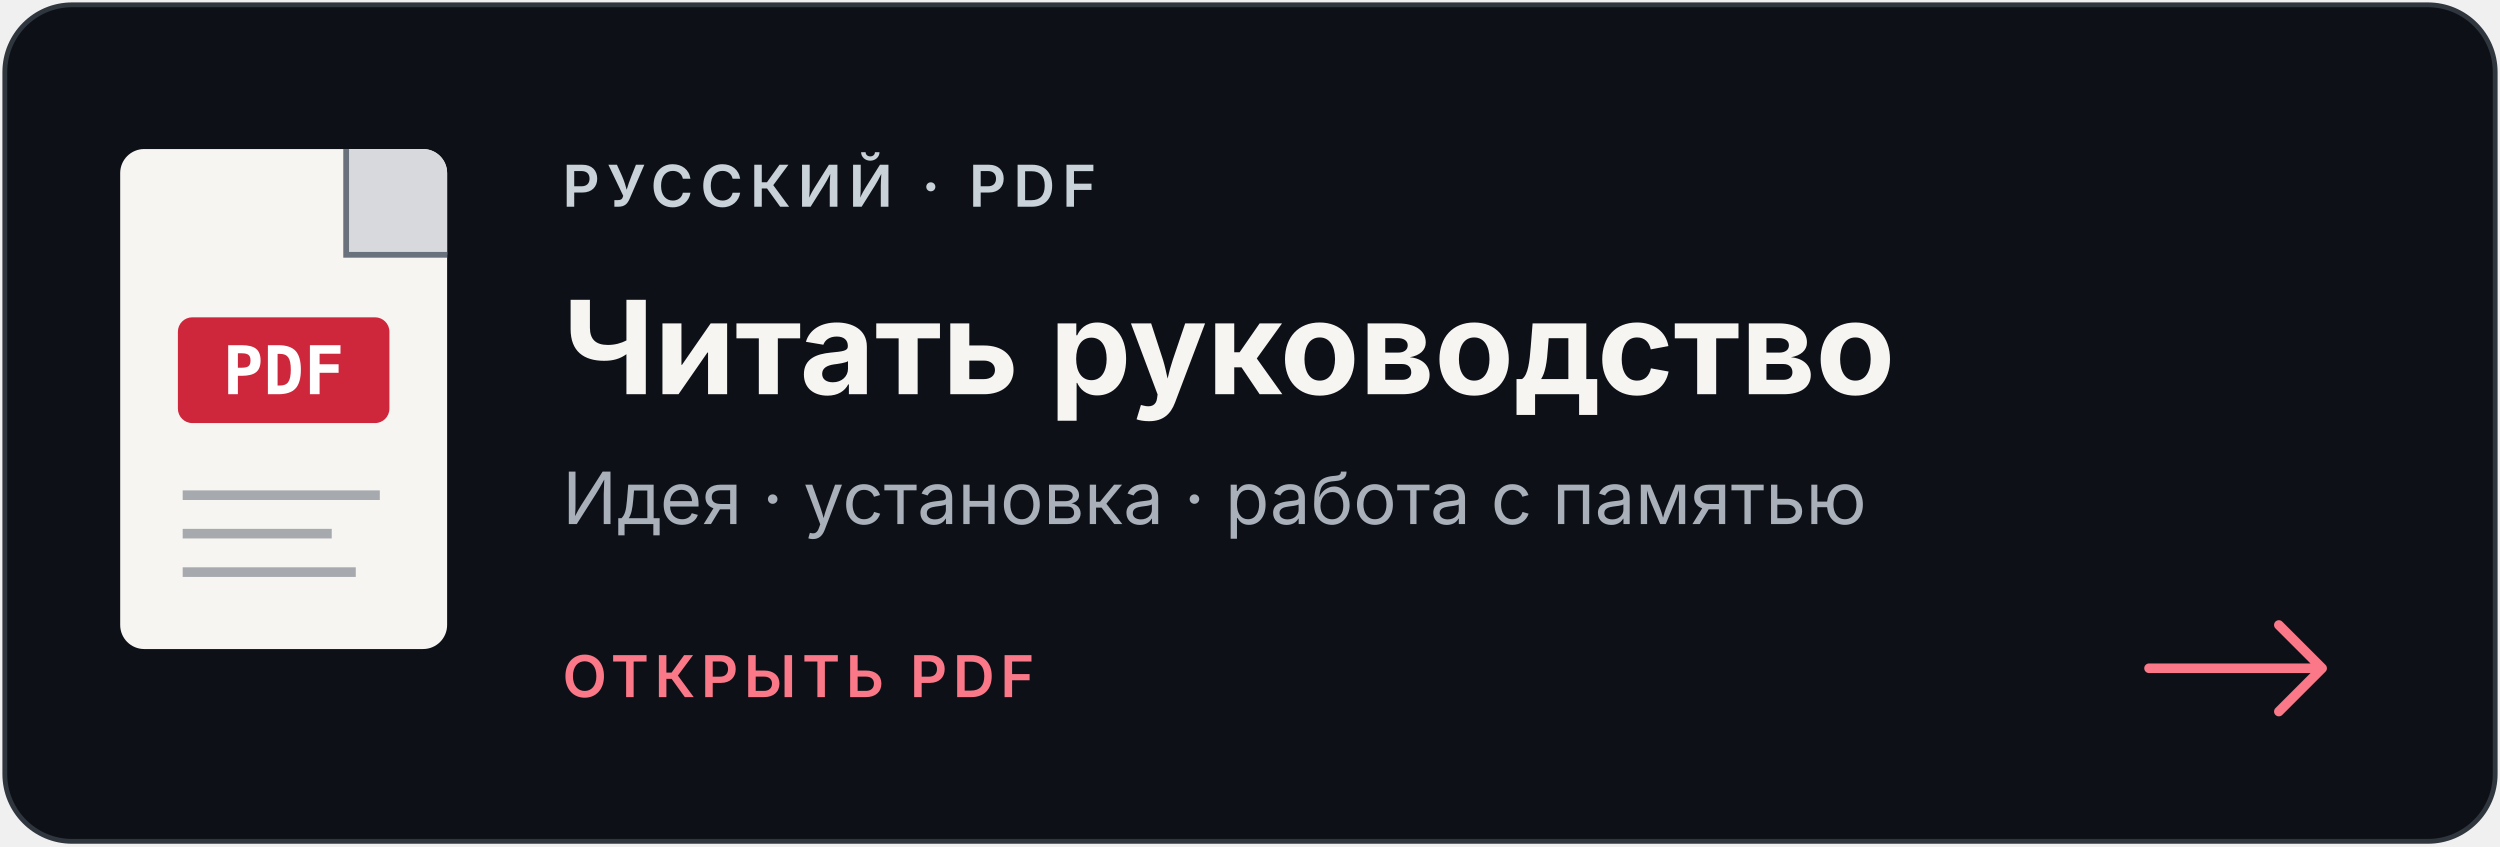
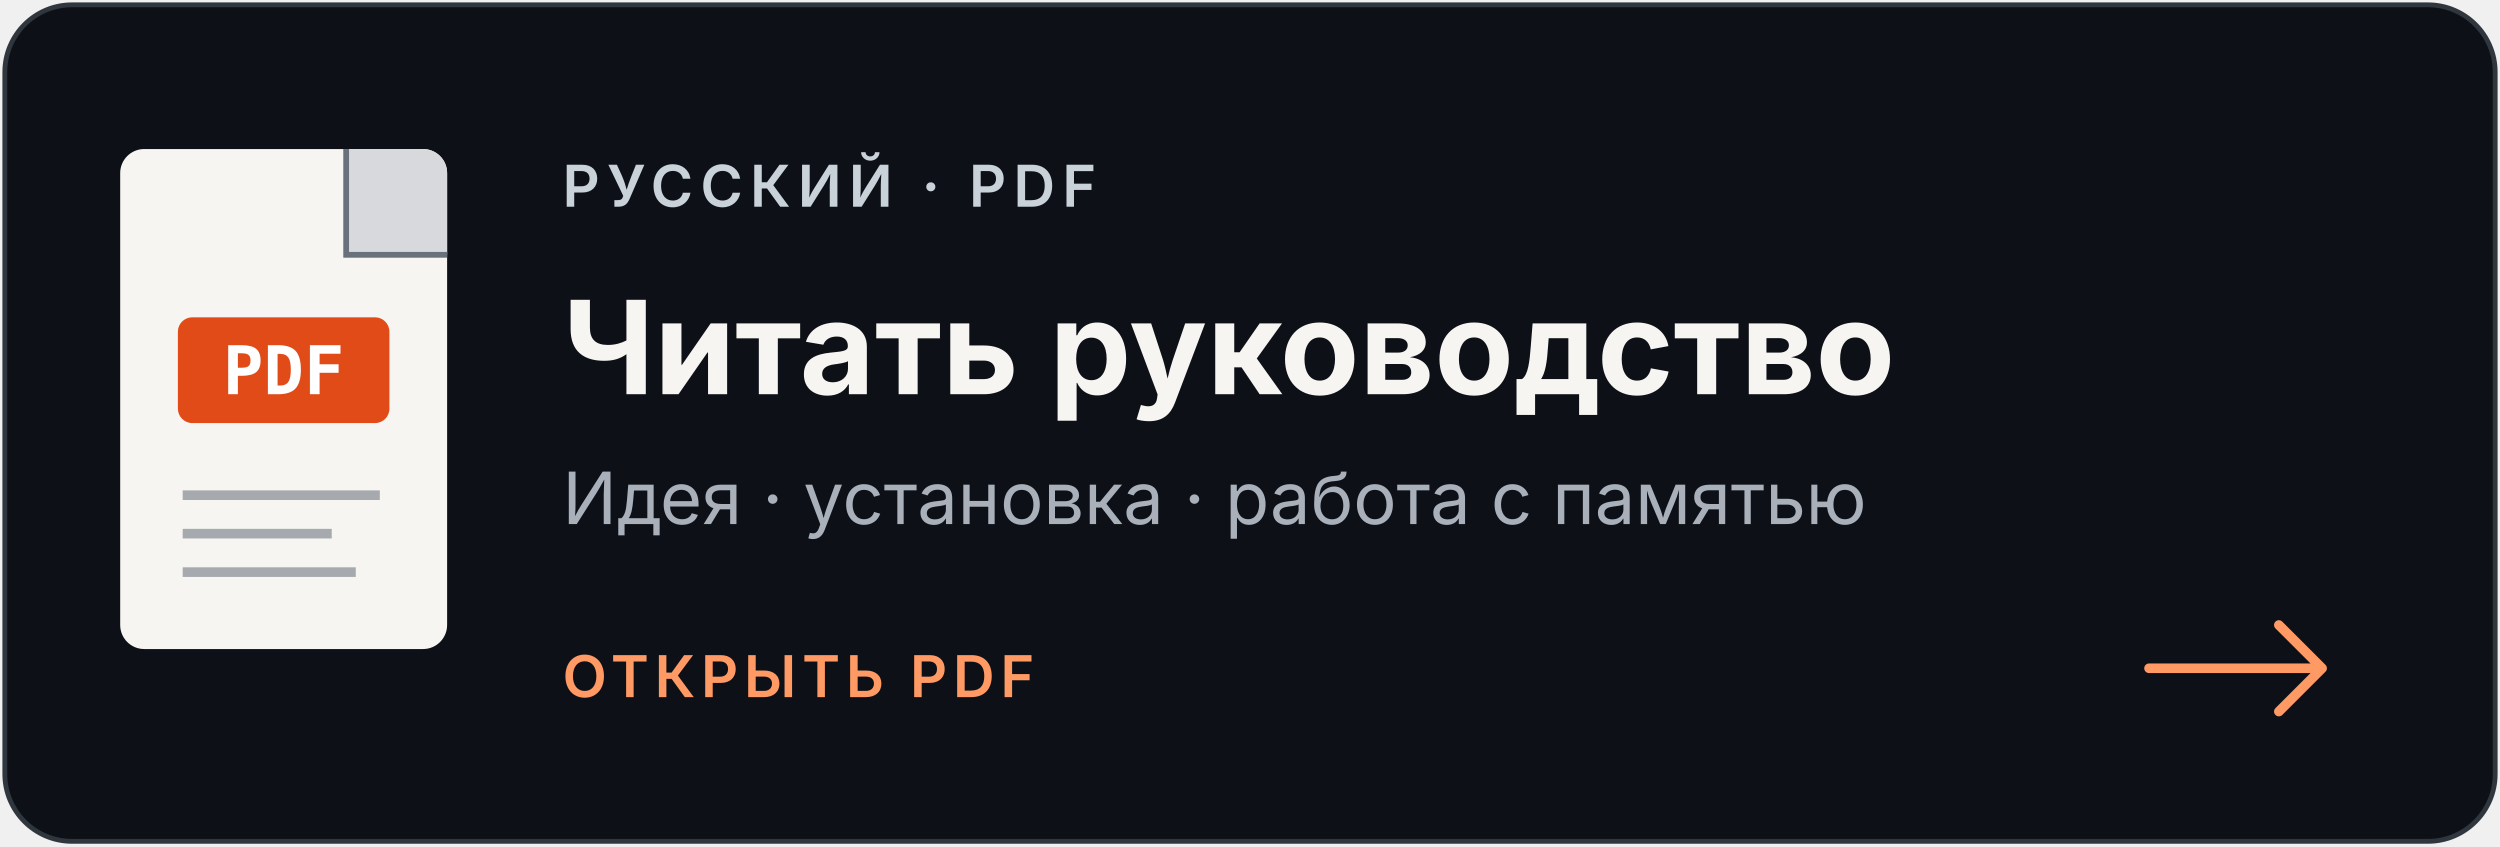
<svg xmlns="http://www.w3.org/2000/svg" width="520" height="176" viewBox="0 0 520 176" role="img" aria-labelledby="title desc">
  <rect x="1" y="1" width="518" height="174" rx="14" fill="#0d1117" stroke="#30363d" />
  <rect x="25" y="31" width="68" height="104" rx="5" fill="#f7f5f2" />
  <path d="M72 31h16a5 5 0 0 1 5 5v17H72z" fill="#d8d9dc" />
  <path d="M72 31v22h21" fill="none" stroke="#69717d" stroke-width="1.2" />
-   <rect x="37" y="66" width="44" height="22" rx="3" fill="#ce273c" />
+   <rect x="37" y="66" width="44" height="22" rx="3" fill="#e04b18" />
  <text x="59" y="82" text-anchor="middle" fill="#fff" font-family="ui-monospace,Consolas,monospace" font-size="14" font-weight="700">PDF</text>
  <path d="M38 103h41m-41 8h31m-31 8h36" fill="none" stroke="#a6a9ad" stroke-width="2" />
  <g font-family="-apple-system,BlinkMacSystemFont,'Segoe UI',sans-serif">
    <text x="117" y="43" fill="#c9d1d9" font-size="12" font-weight="600" letter-spacing="1.5">РУССКИЙ · PDF</text>
    <text x="117" y="82" fill="#f7f5f2" font-size="27" font-weight="700">Читать руководство</text>
    <text x="117" y="109" fill="#a9b0ba" font-size="15">Идея · установка · работа с памятью</text>
-     <text x="117" y="145" fill="#fa7888" font-size="12" font-weight="600" letter-spacing="1.2">ОТКРЫТЬ PDF</text>
+     <text x="117" y="145" fill="#ff9a64" font-size="12" font-weight="600" letter-spacing="1.2">ОТКРЫТЬ PDF</text>
  </g>
-   <path d="M447 139h36m-9-9 9 9-9 9" fill="none" stroke="#fa7888" stroke-width="2" stroke-linecap="round" stroke-linejoin="round" />
+   <path d="M447 139h36m-9-9 9 9-9 9" fill="none" stroke="#ff9a64" stroke-width="2" stroke-linecap="round" stroke-linejoin="round" />
</svg>
